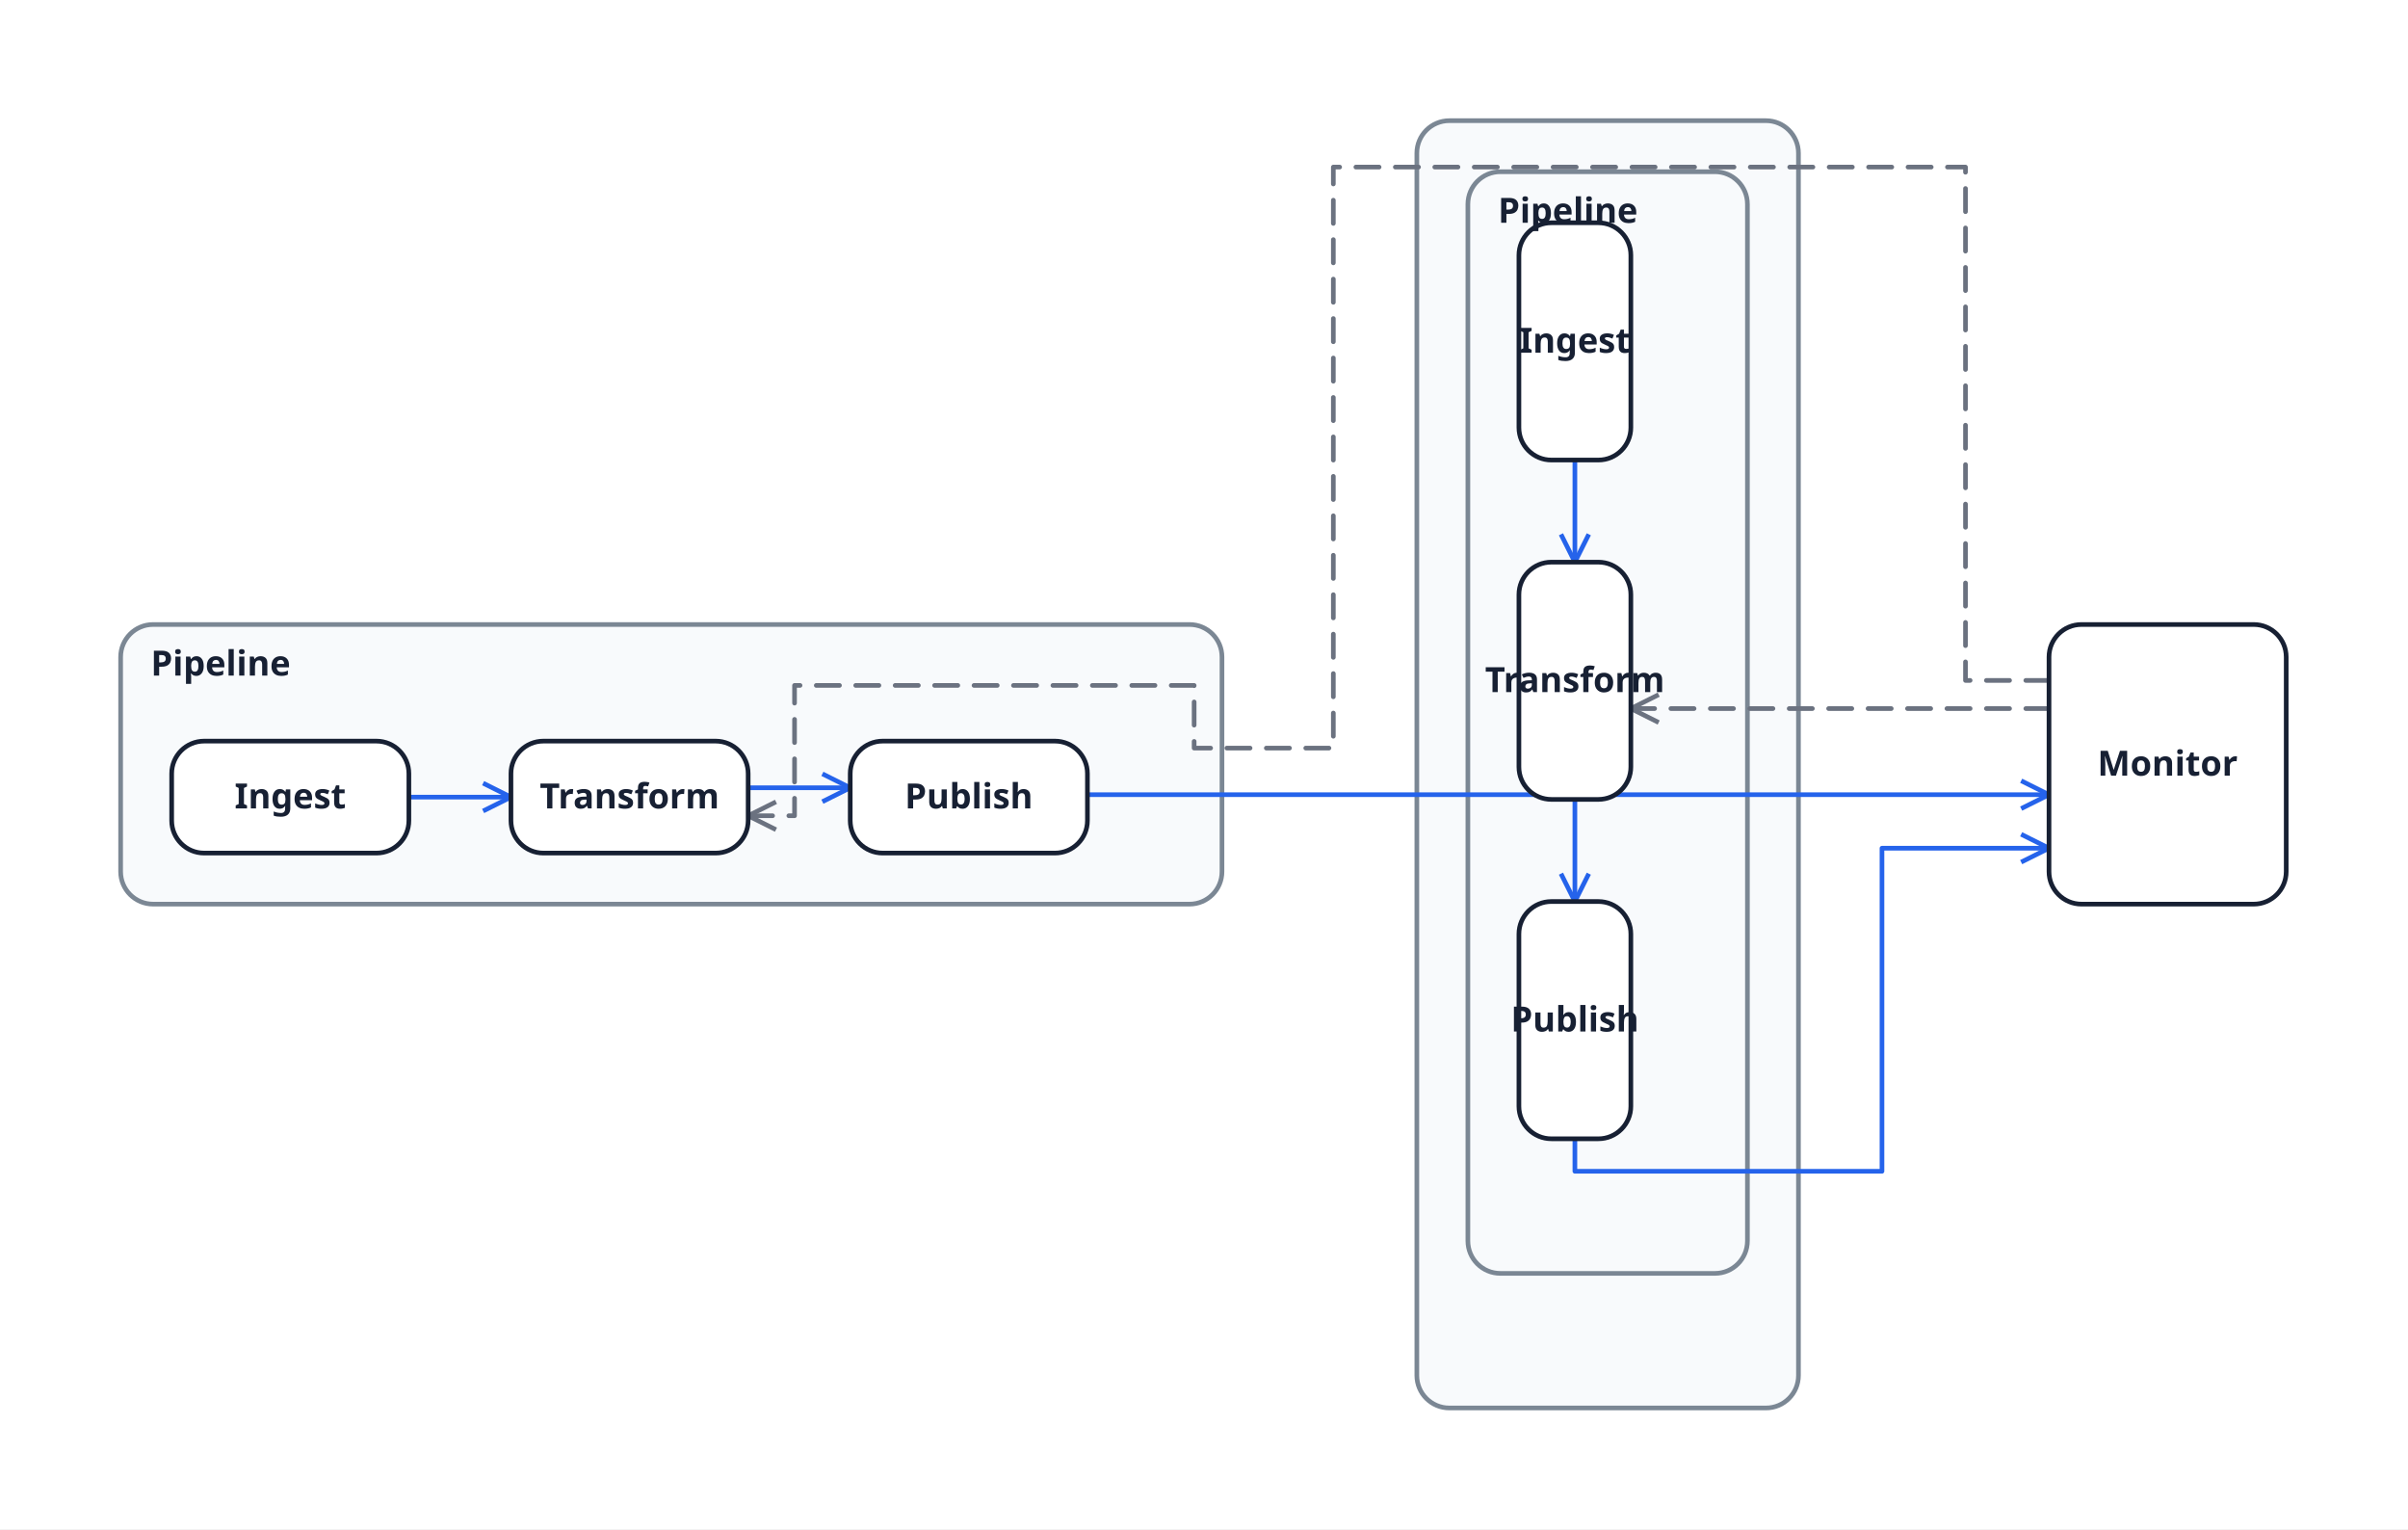
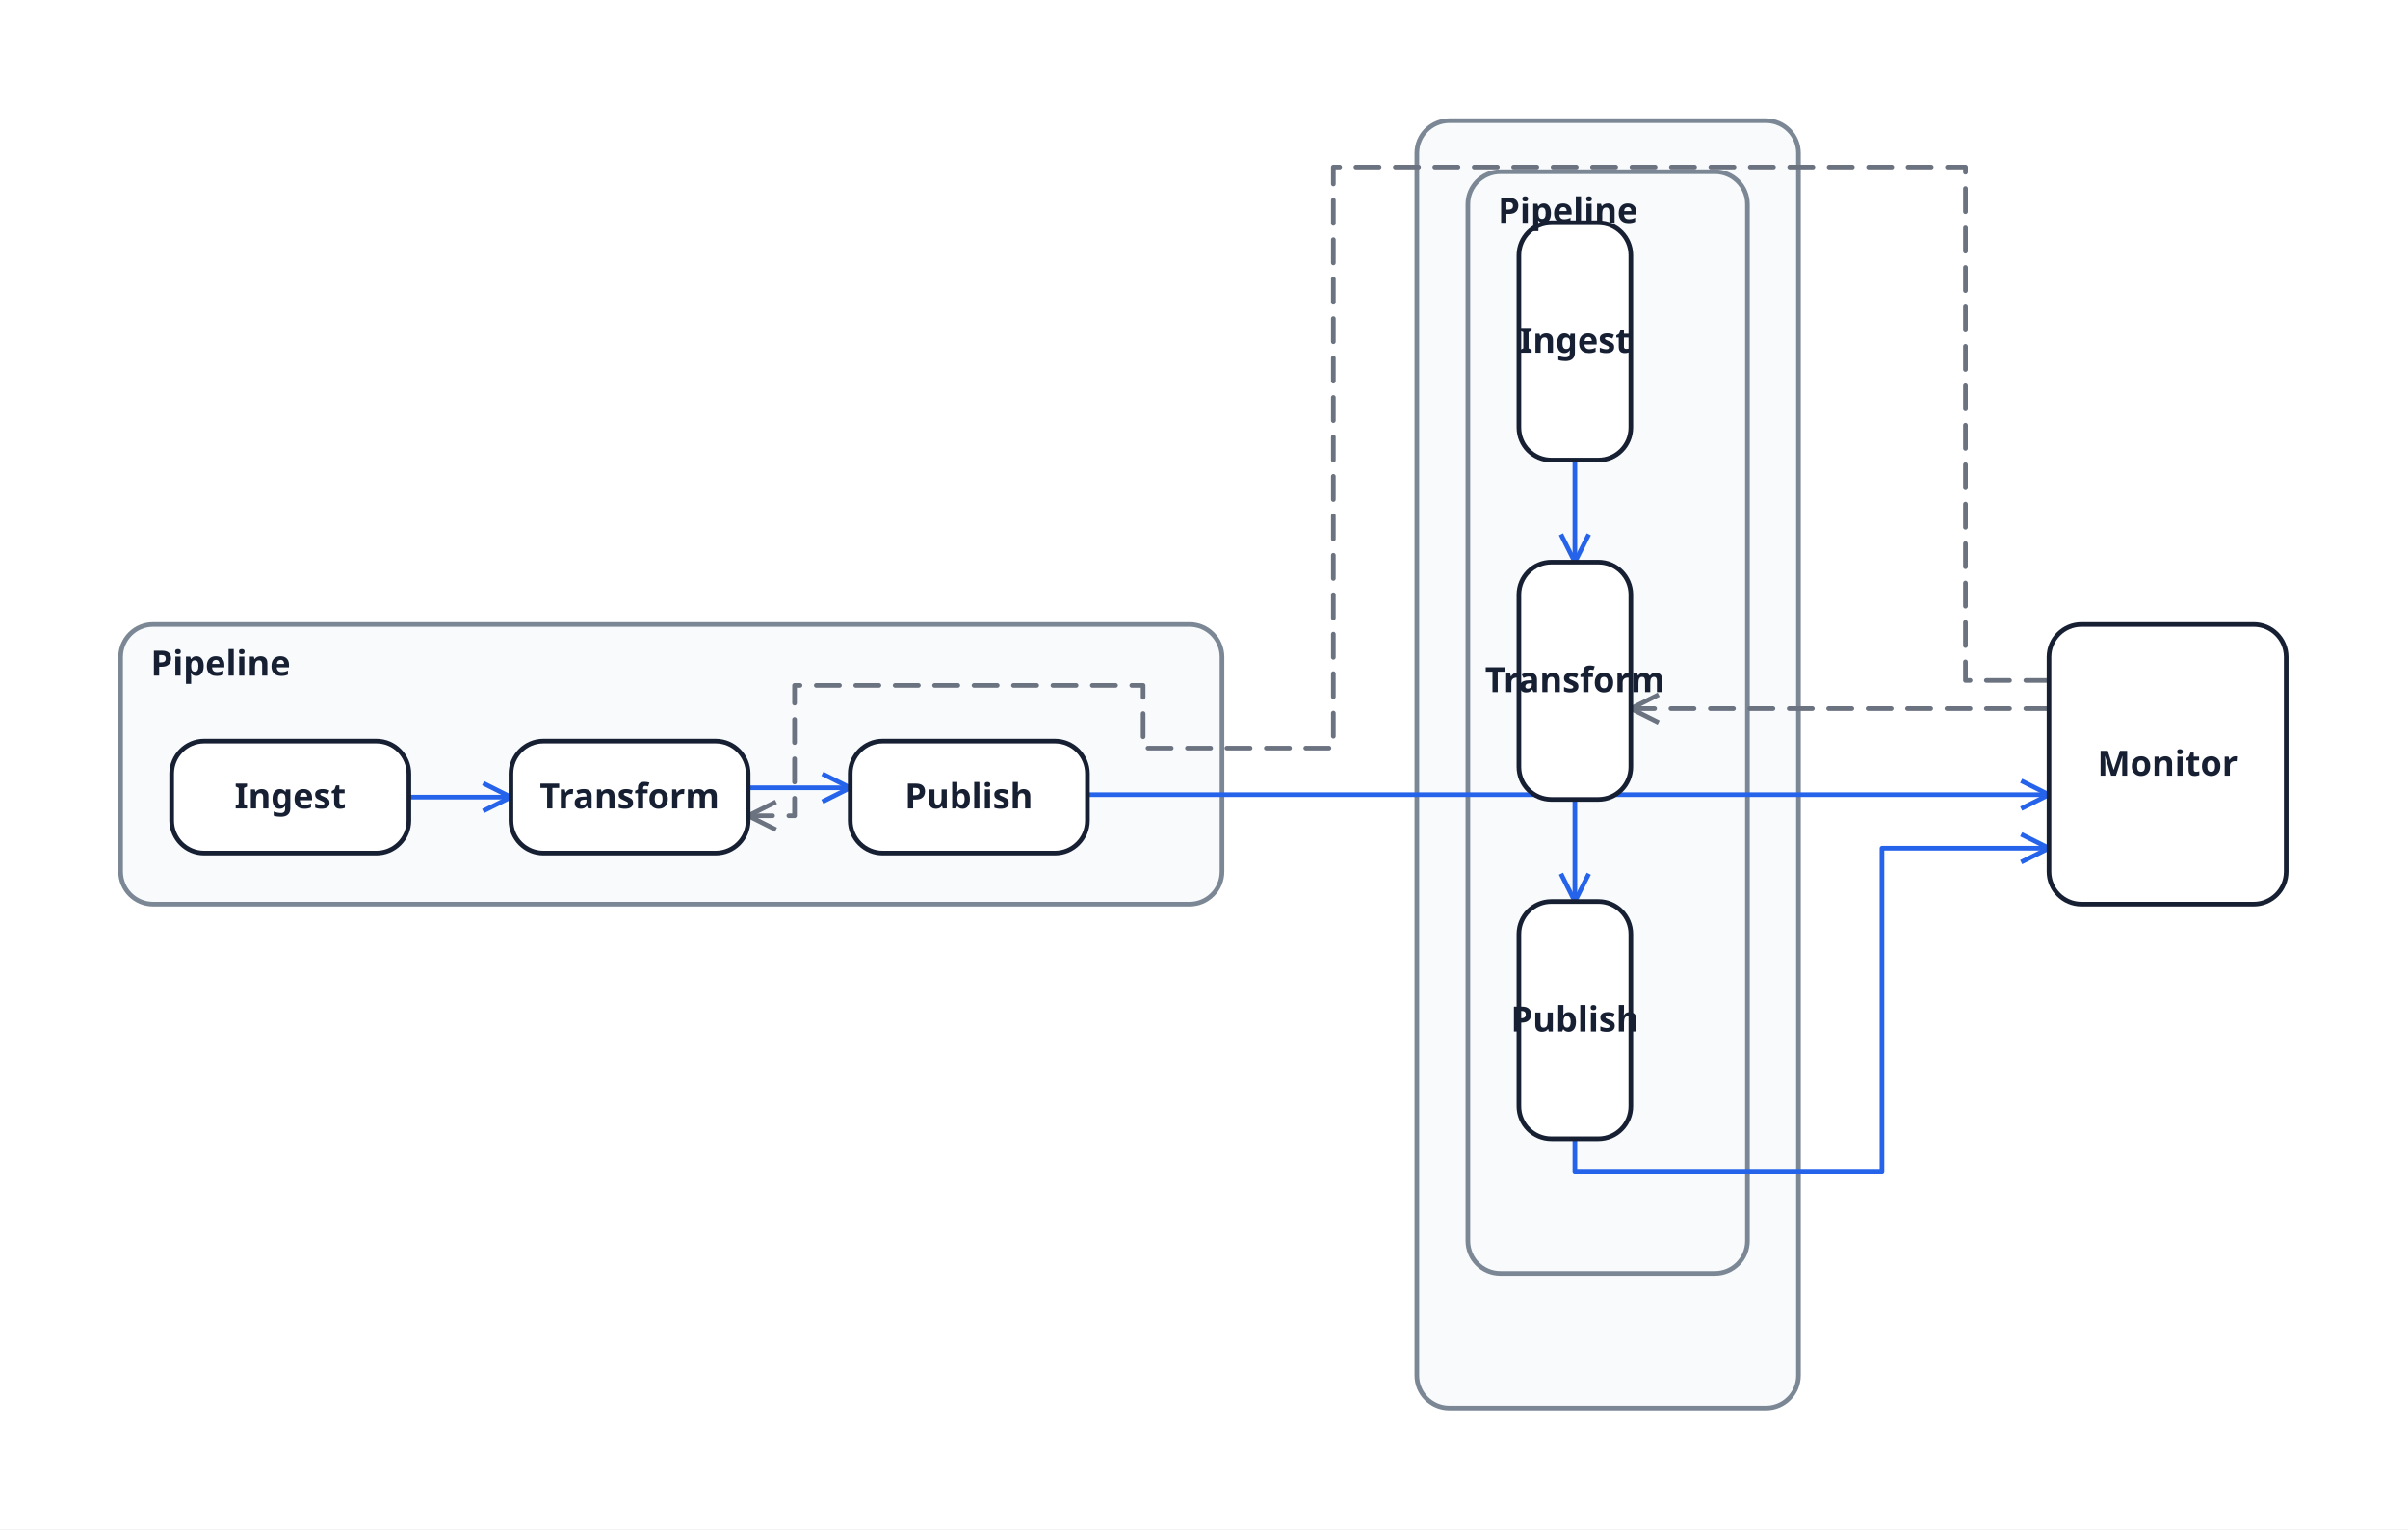
<svg xmlns="http://www.w3.org/2000/svg" width="1038" height="659" viewBox="0 0 1038 659" role="img" aria-label="grammar-coverage">
  <rect width="100%" height="100%" fill="#ffffff" />
  <g id="boundaries">
    <rect x="52" y="269.125" width="474.75" height="120.5" rx="14" fill="#f8fafc" stroke="#7b8794" stroke-width="2" />
    <rect x="610.75" y="52" width="164.5" height="554.75" rx="14" fill="#f8fafc" stroke="#7b8794" stroke-width="2" />
    <rect x="632.75" y="74" width="120.5" height="474.75" rx="14" fill="#f8fafc" stroke="#7b8794" stroke-width="2" />
  </g>
  <g id="corridor-dividers" />
  <g id="lines">
    <g data-line="$line-1">
      <polyline points="176.25,343.5 220.25,343.5" fill="none" stroke="#2563eb" stroke-width="2" stroke-linejoin="round" stroke-linecap="round" />
      <path d="M 208.25 349.5 L 220.25 343.5 L 208.25 337.5" fill="none" stroke="#2563eb" stroke-width="2" stroke-linejoin="round" />
    </g>
    <g data-line="$line-2">
      <polyline points="322.5,339.479 366.5,339.479" fill="none" stroke="#2563eb" stroke-width="2" stroke-linejoin="round" stroke-linecap="round" />
      <path d="M 354.5 345.479 L 366.5 339.479 L 354.5 333.479" fill="none" stroke="#2563eb" stroke-width="2" stroke-linejoin="round" />
    </g>
    <g data-line="$line-3">
      <polyline points="678.875,198.25 678.875,242.25" fill="none" stroke="#2563eb" stroke-width="2" stroke-linejoin="round" stroke-linecap="round" />
      <path d="M 672.875 230.25 L 678.875 242.25 L 684.875 230.25" fill="none" stroke="#2563eb" stroke-width="2" stroke-linejoin="round" />
    </g>
    <g data-line="$line-4">
      <polyline points="678.875,344.5 678.875,388.5" fill="none" stroke="#2563eb" stroke-width="2" stroke-linejoin="round" stroke-linecap="round" />
      <path d="M 672.875 376.5 L 678.875 388.5 L 684.875 376.5" fill="none" stroke="#2563eb" stroke-width="2" stroke-linejoin="round" />
    </g>
    <g data-line="probe-upright">
-       <polyline points="883.25,293.225 847.25,293.225 847.25,72 574.75,72 574.75,322.383 514.75,322.383 514.75,295.375 342.5,295.375 342.5,351.542 322.5,351.542" fill="none" stroke="#6b7280" stroke-width="2" stroke-linejoin="round" stroke-linecap="round" stroke-dasharray="10 7" />
+       <polyline points="883.25,293.225 847.25,293.225 847.25,72 574.75,72 574.75,322.383 492.75,322.383 492.75,295.375 342.5,295.375 342.5,351.542 322.5,351.542" fill="none" stroke="#6b7280" stroke-width="2" stroke-linejoin="round" stroke-linecap="round" stroke-dasharray="10 7" />
      <path d="M 334.5 345.542 L 322.5 351.542 L 334.5 357.542" fill="none" stroke="#6b7280" stroke-width="2" stroke-linejoin="round" />
    </g>
    <g data-line="probe-rotated">
      <polyline points="883.25,305.35 703,305.35" fill="none" stroke="#6b7280" stroke-width="2" stroke-linejoin="round" stroke-linecap="round" stroke-dasharray="10 7" />
      <path d="M 715 299.35 L 703 305.35 L 715 311.35" fill="none" stroke="#6b7280" stroke-width="2" stroke-linejoin="round" />
    </g>
    <g data-line="audit-upright">
      <polyline points="468.75,342.462 883.25,342.462" fill="none" stroke="#2563eb" stroke-width="2" stroke-linejoin="round" stroke-linecap="round" />
      <path d="M 871.25 348.462 L 883.25 342.462 L 871.25 336.462" fill="none" stroke="#2563eb" stroke-width="2" stroke-linejoin="round" />
    </g>
    <g data-line="audit-rotated">
      <polyline points="678.875,490.75 678.875,504.75 811.25,504.75 811.25,365.525 883.25,365.525" fill="none" stroke="#2563eb" stroke-width="2" stroke-linejoin="round" stroke-linecap="round" />
      <path d="M 871.25 371.525 L 883.25 365.525 L 871.25 359.525" fill="none" stroke="#2563eb" stroke-width="2" stroke-linejoin="round" />
    </g>
  </g>
  <g id="objects">
    <rect x="74" y="319.375" width="102.25" height="48.25" rx="14" fill="#ffffff" stroke="#172033" stroke-width="2" />
    <rect x="220.25" y="319.375" width="102.25" height="48.25" rx="14" fill="#ffffff" stroke="#172033" stroke-width="2" />
    <rect x="366.5" y="319.375" width="102.25" height="48.25" rx="14" fill="#ffffff" stroke="#172033" stroke-width="2" />
    <rect x="654.75" y="96" width="48.25" height="102.25" rx="14" fill="#ffffff" stroke="#172033" stroke-width="2" />
    <rect x="654.75" y="242.25" width="48.25" height="102.25" rx="14" fill="#ffffff" stroke="#172033" stroke-width="2" />
    <rect x="654.75" y="388.5" width="48.25" height="102.25" rx="14" fill="#ffffff" stroke="#172033" stroke-width="2" />
    <rect x="883.25" y="269.125" width="102.25" height="120.5" rx="14" fill="#ffffff" stroke="#172033" stroke-width="2" />
  </g>
  <g id="ports" />
  <g id="text">
    <text x="65" y="291.125" text-anchor="start" fill="#172033" font-family="ui-rounded, 'Comic Sans MS', sans-serif" font-size="15" font-weight="700">Pipeline</text>
    <text x="125.125" y="348.375" text-anchor="middle" fill="#172033" font-family="ui-rounded, 'Comic Sans MS', sans-serif" font-size="15" font-weight="700">Ingest</text>
    <text x="271.375" y="348.375" text-anchor="middle" fill="#172033" font-family="ui-rounded, 'Comic Sans MS', sans-serif" font-size="15" font-weight="700">Transform</text>
    <text x="417.625" y="348.375" text-anchor="middle" fill="#172033" font-family="ui-rounded, 'Comic Sans MS', sans-serif" font-size="15" font-weight="700">Publish</text>
    <text x="645.75" y="96" text-anchor="start" fill="#172033" font-family="ui-rounded, 'Comic Sans MS', sans-serif" font-size="15" font-weight="700">Pipeline</text>
    <text x="678.875" y="152" text-anchor="middle" fill="#172033" font-family="ui-rounded, 'Comic Sans MS', sans-serif" font-size="15" font-weight="700">Ingest</text>
    <text x="678.875" y="298.25" text-anchor="middle" fill="#172033" font-family="ui-rounded, 'Comic Sans MS', sans-serif" font-size="15" font-weight="700">Transform</text>
    <text x="678.875" y="444.5" text-anchor="middle" fill="#172033" font-family="ui-rounded, 'Comic Sans MS', sans-serif" font-size="15" font-weight="700">Publish</text>
    <text x="934.375" y="334.25" text-anchor="middle" fill="#172033" font-family="ui-rounded, 'Comic Sans MS', sans-serif" font-size="15" font-weight="700">Monitor</text>
  </g>
</svg>
